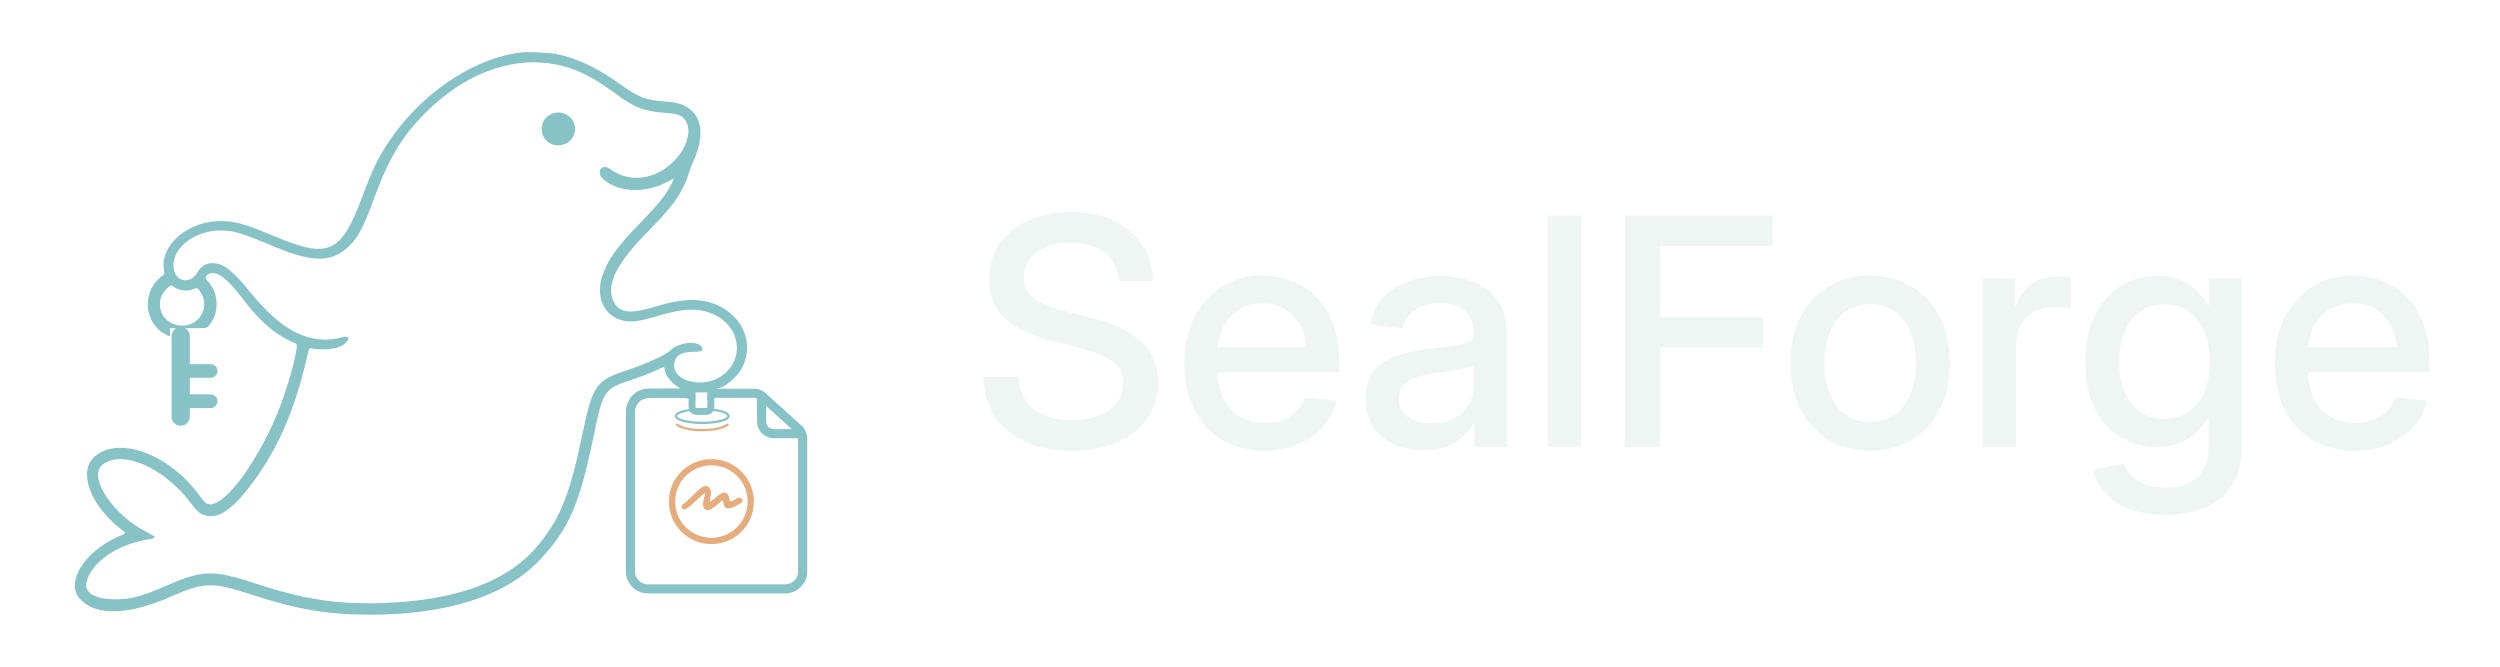
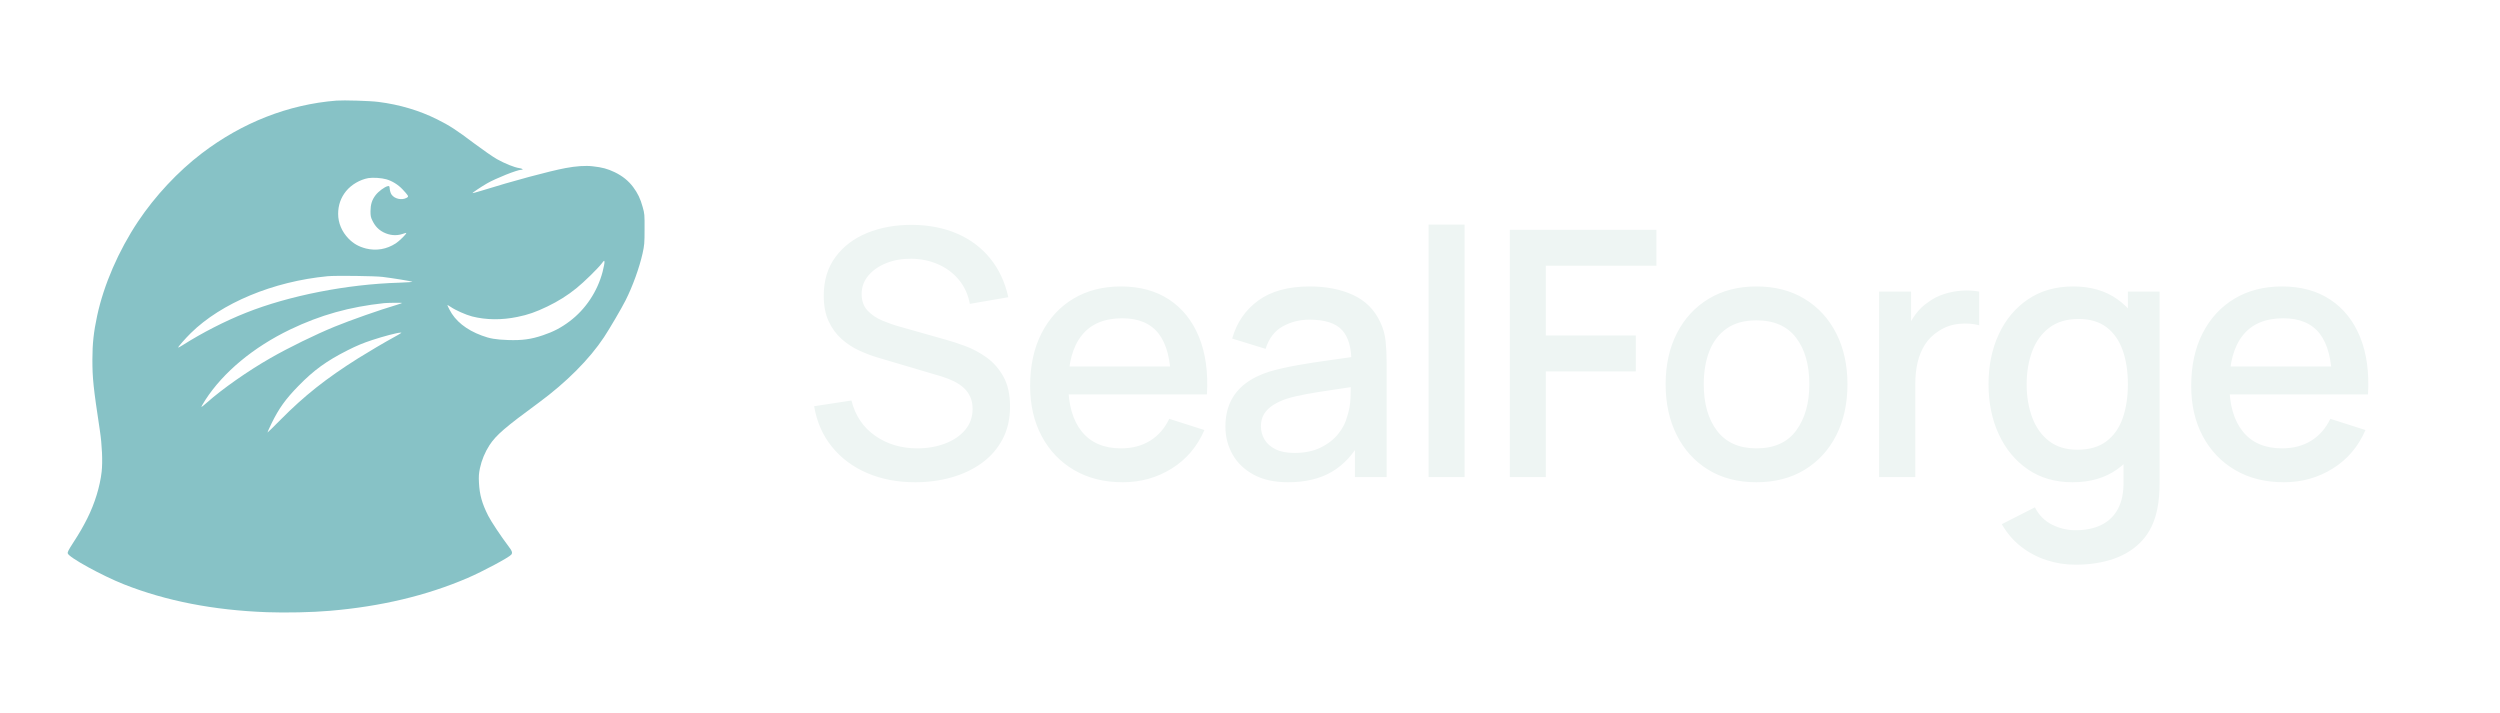
- <svg xmlns="http://www.w3.org/2000/svg" width="330" height="88" viewBox="0 0 330 88" role="img" aria-label="SealForge">
-   <g transform="translate(8 5) scale(0.07528958) translate(-28 -11)">
-     <g id="paper" fill="none" stroke="#87c2c6" stroke-width="16" stroke-linecap="round" stroke-linejoin="round">
-       <path d="M1131 634H1060C1042 634 1027 649 1027 667V947C1027 963 1041 977 1057 977H1299C1315 977 1329 963 1329 947V714C1329 707 1326 700 1322 697L1260 641C1257 637 1250 634 1243 634H1172" />
-       <path d="M1257 641V682C1257 696 1266 705 1280 705H1326" />
-     </g>
-     <g id="seal-contour" fill="#87c2c6">
-       <path fill-rule="evenodd" d="M835.0 36.6C732.7 48.9 621.1 138.5 574.2 246.0C570.9 253.4 563.2 273.0 557.0 289.5C519.7 388.8 498.3 398.6 404.5 359.5C351.8 337.5 337.8 333.3 313.0 332.3C254.3 330.0 202.8 372.0 209.0 417.3C210.2 425.4 210.2 425.4 207.3 427.4C170.1 453.2 172.5 509.9 211.7 530.7C220.0 535.2 220.0 535.2 220.0 527.0V520.0H251.8C283.6 520.0 283.6 520.0 286.7 516.7C306.8 495.9 306.4 458.4 285.8 437.3C281.0 432.4 281.1 429.5 286.3 425.8C297.8 417.6 316.1 428.8 339.6 458.6C343.9 464.1 351.4 473.6 356.1 479.6C379.2 508.8 403.5 529.5 429.6 542.1C435.2 544.8 440.2 547.0 440.8 547.0C446.8 547.0 431.2 608.6 413.0 656.6C378.6 747.1 317.0 832.5 288.9 828.7C282.8 827.9 280.8 826.0 269.8 811.2C216.8 739.7 128.9 708.1 87.2 745.5C58.4 771.4 79.8 830.4 132.9 871.5C143.8 879.9 143.9 879.0 130.5 884.8C67.6 912.1 34.2 968.4 64.1 997.0C93.3 1025.0 148.0 1022.7 222.3 990.2C279.9 964.9 293.9 964.6 363.5 987.3C442.6 1013.2 496.7 1022.3 571.0 1022.3C705.7 1022.2 808.1 989.4 867.0 927.4C919.3 872.3 938.0 829.1 963.6 704.0C978.7 630.3 981.6 626.1 1027.5 611.0C1048.5 604.1 1063.4 598.3 1075.9 592.1C1086.3 587.0 1086.6 587.0 1087.3 592.5C1088.8 603.0 1097.1 614.2 1109.1 622.0L1115.3 626.0H1084.9C1051.9 626.0 1047.0 626.6 1038.5 631.5C1034.0 634.2 1025.0 643.2 1025.0 645.0C1025.0 646.8 1045.6 645.7 1050.5 643.7C1057.3 640.9 1130.0 641.2 1130.0 644.0C1130.0 645.8 1130.7 646.0 1135.6 646.0H1141.2L1140.8 639.2L1140.5 632.5H1151.5H1162.5L1162.2 639.2L1161.8 646.0H1167.9C1173.3 646.0 1174.0 645.8 1174.0 644.0C1174.0 642.7 1174.7 642.0 1176.0 642.0C1177.8 642.0 1178.0 641.3 1178.0 633.5C1178.0 625.0 1178.0 625.0 1181.7 625.0C1190.3 625.0 1212.9 606.4 1220.9 592.7C1243.1 554.9 1229.7 508.4 1190.0 485.1C1158.6 466.7 1125.0 465.8 1071.3 482.0C1026.6 495.5 1007.9 493.5 998.0 474.0C983.0 444.6 1001.4 407.4 1060.6 347.5C1103.0 304.6 1119.1 281.3 1129.5 248.0C1131.5 241.7 1135.1 232.2 1137.5 227.0C1164.3 168.3 1146.5 126.5 1093.0 123.0C1052.4 120.3 1043.0 116.6 1001.5 87.0C967.0 62.5 932.4 46.7 897.5 39.4C884.8 36.8 847.5 35.1 835.0 36.6ZM884.5 55.6C923.2 60.9 957.0 76.1 999.7 107.8C1034.5 133.6 1049.2 139.3 1088.5 142.5C1107.4 144.0 1112.8 145.4 1118.8 150.6C1136.3 165.6 1130.0 198.9 1104.6 225.7C1072.3 259.8 1025.0 266.2 991.7 241.1C976.7 229.7 965.5 246.8 979.9 259.1C1008.8 283.9 1058.7 284.0 1098.8 259.4C1104.0 256.2 1104.0 257.0 1099.1 266.8C1089.5 285.9 1076.9 301.8 1048.1 331.4C1004.2 376.3 987.6 399.2 978.0 427.8C965.5 465.3 980.6 498.8 1013.6 506.6C1028.4 510.1 1043.2 508.1 1076.5 498.0C1121.6 484.4 1149.6 484.1 1175.5 497.0C1225.0 521.5 1226.7 584.7 1178.5 608.4C1146.5 624.2 1103.6 611.0 1103.6 585.5C1103.6 569.4 1114.5 561.5 1136.8 561.5C1152.7 561.5 1156.3 559.2 1151.5 552.3C1143.8 541.2 1111.9 544.8 1097.7 558.4C1088.2 567.4 1056.4 581.9 1018.4 594.5C967.0 611.5 960.5 621.0 943.0 705.0C921.1 810.1 905.6 849.6 868.1 897.0C815.6 963.1 723.6 997.9 590.5 1001.9C510.9 1004.3 454.3 995.4 367.8 967.1C295.0 943.2 276.9 943.7 212.5 971.8C170.1 990.3 151.6 995.2 125.0 995.3C88.3 995.4 68.6 983.8 73.4 964.9C82.6 929.0 129.6 897.5 186.2 889.5C196.5 888.0 195.1 885.4 180.5 878.2C120.5 848.7 75.3 781.3 101.0 759.7C134.0 731.9 208.4 763.5 255.0 825.0C268.4 842.7 272.1 845.8 283.0 848.6C305.0 854.2 330.0 837.1 362.0 794.5C408.1 733.0 437.1 667.3 459.0 575.0C461.3 565.4 463.3 556.9 463.6 556.1C463.9 555.2 465.1 555.0 467.8 555.4C494.7 559.8 518.7 555.7 528.3 545.1C535.6 537.0 532.8 533.0 521.9 535.9C466.5 550.9 416.0 525.9 359.3 455.5C329.6 418.6 313.0 406.0 294.2 406.0C282.3 406.0 274.4 411.1 267.1 423.3C256.1 441.5 233.3 439.8 227.4 420.4C216.9 385.5 258.9 348.4 308.5 348.7C332.2 348.9 344.0 352.5 406.5 378.5C471.7 405.6 505.3 404.7 535.0 374.9C550.5 359.5 559.7 341.4 578.5 290.0C603.4 222.0 627.0 183.0 668.0 142.0C732.8 77.1 811.4 45.7 884.5 55.6ZM227.1 447.9C236.2 454.5 250.7 455.9 261.4 451.1C267.1 448.6 269.5 450.0 274.4 458.5C289.6 484.5 271.4 515.6 241.0 515.5C205.9 515.3 189.1 475.8 213.6 451.2C220.7 444.1 221.5 443.9 227.1 447.9ZM888.4 144.4C860.3 157.5 869.1 199.2 900.0 199.4C922.8 199.6 937.2 176.3 926.3 156.8C918.9 143.7 901.9 138.1 888.4 144.4Z" />
-     </g>
-     <g id="key" fill="none" stroke="#87c2c6" stroke-linecap="round" stroke-linejoin="round">
-       <path d="M238.5 534V675" stroke-width="32" />
-       <path d="M238.5 595H291M238.5 648H291" stroke-width="24" />
-     </g>
-     <g id="press" fill="none" stroke="#87c2c6" stroke-linecap="round" stroke-linejoin="round">
-       <ellipse cx="1153" cy="674" rx="46" ry="12" stroke-width="4" />
-       <path d="M1135 630V657Q1135 666 1144 666H1159Q1168 666 1168 657V630" stroke-width="12" />
-     </g>
-     <g id="ink-line" fill="none" stroke="#e5ad7d" stroke-linecap="round">
-       <path d="M1108.5 689C1125.5 702 1180.5 702 1197.5 689" stroke-width="4" />
-     </g>
-     <g id="imprint" fill="#e5ad7d">
-       <circle cx="1169" cy="824" r="69" fill="none" stroke="#e5ad7d" stroke-width="11" />
-       <path fill-rule="evenodd" d="M1152.5 798.7C1150.9 799.5 1143.1 806.5 1135.4 814.1C1127.6 821.8 1120.7 828.0 1120.1 828.0C1117.9 828.0 1115.8 832.7 1117.0 834.9C1120.2 841.1 1125.7 838.3 1142.1 822.4C1152.3 812.4 1158.1 808.0 1158.0 810.2C1158.0 810.4 1157.1 813.9 1156.0 818.0C1150.2 840.3 1161.3 845.8 1179.0 829.5C1188.7 820.6 1189.6 820.4 1190.3 826.7C1191.5 837.4 1199.1 838.8 1213.6 831.0C1223.6 825.5 1225.2 823.5 1222.6 819.5C1220.3 816.0 1216.9 816.3 1209.9 820.6C1203.1 824.8 1201.3 824.6 1200.5 819.3C1198.2 805.2 1190.4 804.5 1176.1 817.2C1165.4 826.6 1165.2 826.6 1167.4 816.0C1170.6 801.2 1163.4 792.9 1152.5 798.7Z" />
+ <svg xmlns="http://www.w3.org/2000/svg" width="393" height="112" viewBox="0 0 393 112" role="img" aria-label="SealForge">
+   <g transform="translate(0 0) scale(0.109375)">
+     <g transform="translate(0,1024) scale(0.1,-0.1)" fill="#87c2c6" id="cove-contour">
+       <path d="M4835 8794 c-689 -55 -1354 -315 -1935 -758 -341 -260 -670 -611 -917 -981 -279 -419 -491 -907 -587 -1355 -49 -228 -68 -399 -68 -625 0 -275 13 -398 107 -1020 32 -209 42 -451 26 -595 -24 -213 -99 -457 -206 -670 -62 -123 -110 -207 -208 -358 -62 -96 -78 -127 -73 -146 14 -57 493 -320 809 -445 606 -239 1288 -372 2056 -400 266 -10 653 -2 901 20 733 62 1389 218 1981 472 217 93 594 295 627 335 22 28 13 52 -47 131 -95 124 -247 353 -284 428 -89 176 -124 300 -133 473 -5 93 -2 133 14 211 24 114 73 232 138 332 96 145 221 253 709 611 394 290 726 622 937 941 78 118 254 418 308 526 104 206 199 470 246 679 25 115 28 143 28 345 1 211 0 224 -27 319 -33 121 -71 199 -138 289 -67 89 -153 158 -264 212 -103 49 -179 70 -317 85 -103 12 -239 3 -392 -26 -232 -44 -758 -185 -1216 -328 -63 -19 -116 -34 -118 -31 -5 4 121 89 206 138 126 73 436 197 494 197 38 0 16 18 -29 24 -71 10 -207 65 -323 130 -56 32 -203 134 -326 226 -253 191 -356 258 -534 346 -253 126 -538 211 -840 249 -119 16 -499 27 -605 19z m718 -1131 c83 -24 168 -76 233 -145 33 -34 66 -73 73 -85 10 -20 8 -24 -20 -39 -68 -34 -168 -12 -211 49 -12 16 -23 51 -26 78 -4 47 -6 48 -31 43 -44 -10 -133 -76 -173 -129 -52 -68 -72 -133 -73 -230 0 -67 4 -89 27 -135 40 -82 88 -132 162 -170 86 -43 183 -52 269 -23 31 11 57 18 57 15 0 -18 -100 -116 -152 -150 -131 -85 -280 -110 -427 -74 -105 27 -181 70 -252 143 -96 99 -149 225 -149 354 0 126 38 234 114 328 77 94 199 165 319 187 65 11 192 3 260 -17z m3108 -1329 c-74 -283 -245 -540 -474 -712 -120 -91 -235 -151 -382 -200 -173 -59 -301 -76 -505 -69 -175 6 -261 21 -375 64 -225 83 -383 211 -466 375 -16 31 -29 60 -29 63 0 3 21 -8 46 -25 69 -48 220 -115 309 -138 200 -51 426 -54 651 -7 154 31 265 70 431 150 154 74 290 159 418 263 105 84 310 285 363 355 35 46 37 47 40 23 2 -14 -11 -78 -27 -142z m-3161 -74 c141 -17 404 -60 425 -69 11 -4 -69 -10 -190 -14 -748 -22 -1581 -186 -2199 -432 -298 -118 -631 -288 -906 -463 -35 -23 -66 -39 -69 -37 -6 6 100 127 181 207 441 434 1185 743 1966 818 114 11 684 4 792 -10z m280 -374 c0 -2 -33 -14 -72 -26 -254 -75 -668 -221 -898 -315 -278 -114 -658 -300 -922 -451 -327 -187 -691 -442 -916 -642 -40 -36 -75 -63 -77 -60 -3 2 23 47 56 99 258 399 691 759 1221 1014 434 208 852 325 1348 378 50 5 260 8 260 3z m-25 -439 c-11 -8 -51 -31 -90 -52 -127 -69 -378 -217 -515 -303 -461 -290 -777 -540 -1119 -886 -101 -102 -185 -185 -187 -183 -2 2 25 62 60 134 104 212 199 346 386 537 219 225 404 359 705 511 132 67 227 106 355 148 161 53 357 105 405 106 19 1 19 1 0 -12z" fill-rule="evenodd" />
    </g>
  </g>
-   <path fill="#eef5f3" d="M141.485 59.497Q137.934 59.497 135.341 58.317Q132.748 57.136 131.319 54.946Q129.891 52.756 129.822 49.724H134.434Q134.507 51.577 135.404 52.864Q136.3 54.151 137.871 54.814Q139.442 55.477 141.485 55.477Q143.501 55.477 145.027 54.872Q146.553 54.266 147.418 53.159Q148.283 52.052 148.283 50.574Q148.283 49.327 147.621 48.463Q146.959 47.6 145.665 46.985Q144.37 46.371 142.455 45.903L139 45.029Q134.758 43.971 132.647 41.989Q130.536 40.007 130.536 36.853Q130.536 34.182 131.922 32.189Q133.307 30.197 135.761 29.092Q138.215 27.988 141.401 27.988Q144.626 27.988 147.031 29.124Q149.436 30.261 150.793 32.309Q152.149 34.357 152.228 37.097H147.755Q147.561 34.694 145.822 33.348Q144.082 32.002 141.317 32.002Q139.482 32.002 138.086 32.594Q136.69 33.186 135.911 34.227Q135.131 35.268 135.131 36.615Q135.131 37.871 135.855 38.722Q136.578 39.574 137.862 40.15Q139.145 40.726 140.831 41.144L143.969 41.931Q145.9 42.394 147.525 43.105Q149.149 43.816 150.346 44.833Q151.544 45.851 152.205 47.24Q152.867 48.63 152.867 50.458Q152.867 53.136 151.49 55.176Q150.113 57.217 147.561 58.357Q145.008 59.497 141.485 59.497ZM166.916 59.486Q163.627 59.486 161.253 58.027Q158.879 56.569 157.603 53.974Q156.327 51.378 156.327 47.98Q156.327 44.574 157.619 41.96Q158.912 39.345 161.233 37.861Q163.554 36.378 166.614 36.378Q168.766 36.378 170.614 37.118Q172.463 37.858 173.85 39.309Q175.237 40.761 176.011 42.886Q176.785 45.011 176.785 47.782V49.152H158.525V45.832H174.491L172.495 46.883Q172.495 44.825 171.802 43.286Q171.108 41.747 169.802 40.895Q168.496 40.043 166.643 40.043Q164.802 40.043 163.47 40.902Q162.138 41.762 161.418 43.256Q160.698 44.75 160.698 46.666V48.719Q160.698 50.904 161.455 52.501Q162.211 54.098 163.621 54.958Q165.03 55.818 166.97 55.818Q168.319 55.818 169.381 55.415Q170.443 55.012 171.173 54.255Q171.903 53.497 172.252 52.449L176.448 52.893Q175.982 54.85 174.657 56.334Q173.333 57.818 171.351 58.652Q169.37 59.486 166.916 59.486ZM187.89 59.412Q185.723 59.412 184 58.649Q182.277 57.886 181.273 56.383Q180.268 54.88 180.268 52.679Q180.268 50.778 180.999 49.564Q181.729 48.35 182.965 47.64Q184.201 46.929 185.756 46.564Q187.311 46.2 188.949 46.009Q190.985 45.758 192.206 45.602Q193.427 45.446 193.977 45.101Q194.527 44.755 194.527 43.963V43.81Q194.527 42.65 194.02 41.805Q193.512 40.959 192.533 40.489Q191.553 40.02 190.139 40.02Q188.717 40.02 187.654 40.476Q186.591 40.933 185.946 41.686Q185.301 42.439 185.11 43.344L180.856 42.859Q181.269 40.791 182.553 39.358Q183.837 37.925 185.791 37.17Q187.744 36.415 190.145 36.415Q191.868 36.415 193.448 36.846Q195.029 37.276 196.259 38.185Q197.489 39.095 198.201 40.531Q198.914 41.967 198.914 43.986V59.0H194.605V55.9H194.456Q194.009 56.779 193.179 57.587Q192.349 58.395 191.053 58.903Q189.756 59.412 187.89 59.412ZM188.825 55.877Q190.708 55.877 191.98 55.17Q193.253 54.463 193.897 53.311Q194.542 52.16 194.542 50.827V48.112Q194.309 48.313 193.722 48.487Q193.134 48.66 192.347 48.807Q191.56 48.955 190.729 49.077Q189.898 49.199 189.187 49.294Q187.97 49.455 186.929 49.838Q185.889 50.222 185.261 50.916Q184.634 51.609 184.634 52.751Q184.634 53.749 185.161 54.447Q185.688 55.145 186.631 55.511Q187.573 55.877 188.825 55.877ZM208.727 28.443V59.0H204.314V28.443ZM214.485 59.0V28.443H233.987V32.45H219.103V41.905H232.731V45.87H219.103V59.0ZM246.854 59.486Q243.705 59.486 241.337 58.031Q238.969 56.577 237.655 53.981Q236.341 51.384 236.341 47.965Q236.341 44.515 237.655 41.906Q238.969 39.297 241.337 37.837Q243.705 36.378 246.854 36.378Q250.022 36.378 252.387 37.837Q254.751 39.297 256.065 41.906Q257.379 44.515 257.379 47.965Q257.379 51.384 256.065 53.981Q254.751 56.577 252.387 58.031Q250.022 59.486 246.854 59.486ZM246.854 55.712Q248.817 55.712 250.167 54.711Q251.518 53.71 252.214 51.955Q252.911 50.201 252.911 47.962Q252.911 45.693 252.214 43.935Q251.518 42.176 250.167 41.164Q248.817 40.152 246.854 40.152Q244.909 40.152 243.56 41.159Q242.21 42.167 241.513 43.926Q240.817 45.686 240.817 47.962Q240.817 50.21 241.513 51.96Q242.21 53.71 243.555 54.711Q244.9 55.712 246.854 55.712ZM261.719 59.0V36.779H265.969V40.36H266.12Q266.731 38.544 268.148 37.515Q269.565 36.487 271.607 36.487Q272.073 36.487 272.552 36.519Q273.03 36.552 273.332 36.591V40.75Q273.087 40.689 272.421 40.609Q271.755 40.53 271.011 40.53Q269.647 40.53 268.534 41.134Q267.421 41.737 266.777 42.89Q266.133 44.044 266.133 45.703V59.0ZM285.82 67.951Q283.17 67.951 281.183 67.212Q279.196 66.474 277.948 65.135Q276.7 63.796 276.256 62.003L280.327 61.216Q280.671 62.088 281.373 62.805Q282.075 63.522 283.176 63.946Q284.277 64.371 285.817 64.371Q288.439 64.371 289.986 63.039Q291.533 61.707 291.533 59.073V55.258H291.347Q290.757 56.286 289.868 57.136Q288.978 57.987 287.711 58.492Q286.444 58.997 284.717 58.997Q281.957 58.997 279.816 57.642Q277.676 56.288 276.464 53.781Q275.253 51.275 275.253 47.825Q275.253 44.356 276.465 41.793Q277.677 39.229 279.82 37.822Q281.964 36.415 284.735 36.415Q286.465 36.415 287.747 36.945Q289.029 37.474 289.942 38.356Q290.854 39.237 291.432 40.271H291.584V36.779H295.912V58.992Q295.912 62.146 294.568 64.125Q293.223 66.103 290.933 67.027Q288.643 67.951 285.82 67.951ZM285.671 55.275Q287.554 55.275 288.9 54.362Q290.247 53.449 290.965 51.763Q291.683 50.077 291.683 47.779Q291.683 45.49 290.969 43.78Q290.255 42.07 288.908 41.119Q287.561 40.167 285.671 40.167Q283.828 40.167 282.495 41.104Q281.163 42.04 280.449 43.745Q279.736 45.449 279.736 47.779Q279.736 50.119 280.453 51.8Q281.171 53.481 282.503 54.378Q283.835 55.275 285.671 55.275ZM310.842 59.486Q307.553 59.486 305.179 58.027Q302.805 56.569 301.529 53.974Q300.253 51.378 300.253 47.98Q300.253 44.574 301.546 41.96Q302.838 39.345 305.159 37.861Q307.48 36.378 310.54 36.378Q312.692 36.378 314.54 37.118Q316.389 37.858 317.776 39.309Q319.163 40.761 319.937 42.886Q320.711 45.011 320.711 47.782V49.152H302.451V45.832H318.417L316.421 46.883Q316.421 44.825 315.728 43.286Q315.034 41.747 313.728 40.895Q312.422 40.043 310.57 40.043Q308.729 40.043 307.396 40.902Q306.064 41.762 305.344 43.256Q304.625 44.75 304.625 46.666V48.719Q304.625 50.904 305.381 52.501Q306.137 54.098 307.547 54.958Q308.957 55.818 310.896 55.818Q312.245 55.818 313.307 55.415Q314.369 55.012 315.099 54.255Q315.83 53.497 316.178 52.449L320.374 52.893Q319.908 54.85 318.583 56.334Q317.259 57.818 315.277 58.652Q313.296 59.486 310.842 59.486Z" />
+   <path fill="#eef5f3" d="M143.874 75.81Q139.68 75.81 136.319 74.365Q132.957 72.921 130.784 70.239Q128.61 67.557 127.98 63.858L133.848 62.958Q134.739 66.522 137.574 68.502Q140.409 70.482 144.198 70.482Q146.538 70.482 148.518 69.744Q150.498 69.006 151.695 67.615Q152.892 66.225 152.892 64.272Q152.892 63.219 152.532 62.409Q152.172 61.599 151.529 61.001Q150.885 60.402 149.985 59.952Q149.085 59.502 148.014 59.178L138.042 56.226Q136.584 55.803 135.077 55.11Q133.569 54.417 132.309 53.301Q131.049 52.185 130.271 50.52Q129.492 48.855 129.492 46.488Q129.492 42.888 131.342 40.391Q133.191 37.893 136.341 36.61Q139.491 35.328 143.406 35.346Q147.357 35.382 150.471 36.732Q153.585 38.082 155.651 40.615Q157.716 43.149 158.508 46.722L152.46 47.766Q152.046 45.561 150.732 43.982Q149.418 42.402 147.492 41.556Q145.566 40.71 143.334 40.674Q141.165 40.638 139.379 41.34Q137.592 42.042 136.521 43.302Q135.45 44.562 135.45 46.218Q135.45 47.838 136.391 48.832Q137.331 49.827 138.726 50.407Q140.121 50.988 141.498 51.366L148.68 53.4Q150.03 53.769 151.749 54.403Q153.468 55.038 155.075 56.181Q156.681 57.324 157.73 59.191Q158.778 61.059 158.778 63.912Q158.778 66.837 157.59 69.069Q156.402 71.301 154.332 72.795Q152.262 74.289 149.571 75.05Q146.88 75.81 143.874 75.81ZM176.499 75.81Q172.134 75.81 168.863 73.902Q165.591 71.994 163.764 68.583Q161.937 65.172 161.937 60.672Q161.937 55.893 163.733 52.383Q165.528 48.873 168.737 46.952Q171.945 45.03 176.211 45.03Q180.666 45.03 183.798 47.1Q186.93 49.17 188.483 52.977Q190.035 56.784 189.729 62.004H184.077V59.952Q184.023 54.885 182.146 52.46Q180.27 50.034 176.427 50.034Q172.197 50.034 170.064 52.703Q167.931 55.371 167.931 60.42Q167.931 65.217 170.064 67.849Q172.197 70.482 176.211 70.482Q178.857 70.482 180.792 69.285Q182.727 68.088 183.807 65.838L189.333 67.602Q187.641 71.508 184.185 73.659Q180.729 75.81 176.499 75.81ZM166.095 62.004V57.612H186.903V62.004ZM202.482 75.81Q199.26 75.81 197.064 74.613Q194.868 73.416 193.752 71.427Q192.636 69.438 192.636 67.062Q192.636 64.857 193.423 63.179Q194.211 61.5 195.741 60.321Q197.271 59.142 199.53 58.422Q201.456 57.855 203.917 57.418Q206.379 56.982 209.088 56.613Q211.797 56.244 214.47 55.848L212.436 57Q212.481 53.553 210.982 51.902Q209.484 50.25 205.848 50.25Q203.544 50.25 201.632 51.317Q199.719 52.383 198.954 54.84L193.698 53.22Q194.76 49.458 197.798 47.244Q200.835 45.03 205.884 45.03Q209.808 45.03 212.706 46.371Q215.604 47.712 216.954 50.592Q217.656 52.032 217.818 53.625Q217.98 55.218 217.98 57.036V75.0H212.994V68.34L213.966 69.186Q212.157 72.534 209.358 74.172Q206.559 75.81 202.482 75.81ZM203.49 71.202Q205.893 71.202 207.625 70.347Q209.358 69.492 210.406 68.164Q211.455 66.837 211.788 65.424Q212.238 64.128 212.301 62.499Q212.364 60.87 212.364 59.916L214.2 60.582Q211.545 60.987 209.353 61.307Q207.162 61.626 205.398 61.946Q203.634 62.265 202.248 62.688Q201.087 63.084 200.178 63.651Q199.269 64.218 198.743 65.037Q198.216 65.856 198.216 67.008Q198.216 68.142 198.783 69.096Q199.35 70.05 200.516 70.626Q201.681 71.202 203.49 71.202ZM224.577 75.0V35.31H230.229V75.0ZM237.348 75.0V36.12H260.388V41.772H243V52.734H257.148V58.386H243V75.0ZM276.111 75.81Q271.737 75.81 268.533 73.839Q265.329 71.868 263.583 68.394Q261.837 64.92 261.837 60.402Q261.837 55.83 263.619 52.365Q265.401 48.9 268.61 46.965Q271.818 45.03 276.111 45.03Q280.494 45.03 283.707 46.997Q286.92 48.963 288.671 52.428Q290.421 55.893 290.421 60.402Q290.421 64.965 288.657 68.434Q286.893 71.904 283.676 73.857Q280.458 75.81 276.111 75.81ZM276.111 70.482Q280.305 70.482 282.366 67.669Q284.427 64.857 284.427 60.402Q284.427 55.821 282.343 53.09Q280.26 50.358 276.111 50.358Q273.276 50.358 271.445 51.636Q269.613 52.914 268.722 55.173Q267.831 57.432 267.831 60.402Q267.831 64.992 269.933 67.737Q272.034 70.482 276.111 70.482ZM295.398 75.0V45.84H300.42V52.914L299.718 51.996Q300.249 50.592 301.113 49.422Q301.977 48.252 303.12 47.496Q304.218 46.677 305.591 46.231Q306.963 45.786 308.394 45.692Q309.825 45.597 311.13 45.84V51.132Q309.717 50.745 307.971 50.912Q306.225 51.078 304.776 52.032Q303.399 52.905 302.594 54.183Q301.788 55.461 301.437 57.014Q301.086 58.566 301.086 60.276V75.0ZM326.241 88.77Q323.883 88.77 321.678 88.041Q319.473 87.312 317.669 85.894Q315.864 84.477 314.685 82.398L319.887 79.752Q320.841 81.615 322.596 82.483Q324.351 83.352 326.277 83.352Q328.68 83.352 330.385 82.492Q332.091 81.633 332.973 79.936Q333.855 78.24 333.819 75.72V67.584H334.503V45.84H339.489V75.792Q339.489 76.953 339.408 78.006Q339.327 79.059 339.111 80.094Q338.499 83.055 336.749 84.972Q334.998 86.889 332.316 87.83Q329.634 88.77 326.241 88.77ZM325.791 75.81Q321.732 75.81 318.776 73.781Q315.819 71.751 314.208 68.264Q312.597 64.776 312.597 60.402Q312.597 56.001 314.217 52.527Q315.837 49.053 318.821 47.041Q321.804 45.03 325.899 45.03Q330.03 45.03 332.852 47.042Q335.673 49.053 337.122 52.532Q338.571 56.01 338.571 60.402Q338.571 64.767 337.118 68.255Q335.664 71.742 332.82 73.776Q329.976 75.81 325.791 75.81ZM326.583 70.698Q329.364 70.698 331.115 69.384Q332.865 68.07 333.684 65.743Q334.503 63.417 334.503 60.402Q334.503 57.369 333.679 55.052Q332.856 52.734 331.142 51.438Q329.427 50.142 326.763 50.142Q323.964 50.142 322.151 51.515Q320.337 52.887 319.464 55.214Q318.591 57.54 318.591 60.402Q318.591 63.291 319.464 65.626Q320.337 67.962 322.106 69.33Q323.874 70.698 326.583 70.698ZM359.019 75.81Q354.654 75.81 351.383 73.902Q348.111 71.994 346.284 68.583Q344.457 65.172 344.457 60.672Q344.457 55.893 346.253 52.383Q348.048 48.873 351.257 46.952Q354.465 45.03 358.731 45.03Q363.186 45.03 366.318 47.1Q369.45 49.17 371.003 52.977Q372.555 56.784 372.249 62.004H366.597V59.952Q366.543 54.885 364.666 52.46Q362.79 50.034 358.947 50.034Q354.717 50.034 352.584 52.703Q350.451 55.371 350.451 60.42Q350.451 65.217 352.584 67.849Q354.717 70.482 358.731 70.482Q361.377 70.482 363.312 69.285Q365.247 68.088 366.327 65.838L371.853 67.602Q370.161 71.508 366.705 73.659Q363.249 75.81 359.019 75.81ZM348.615 62.004V57.612H369.423V62.004Z" />
</svg>
